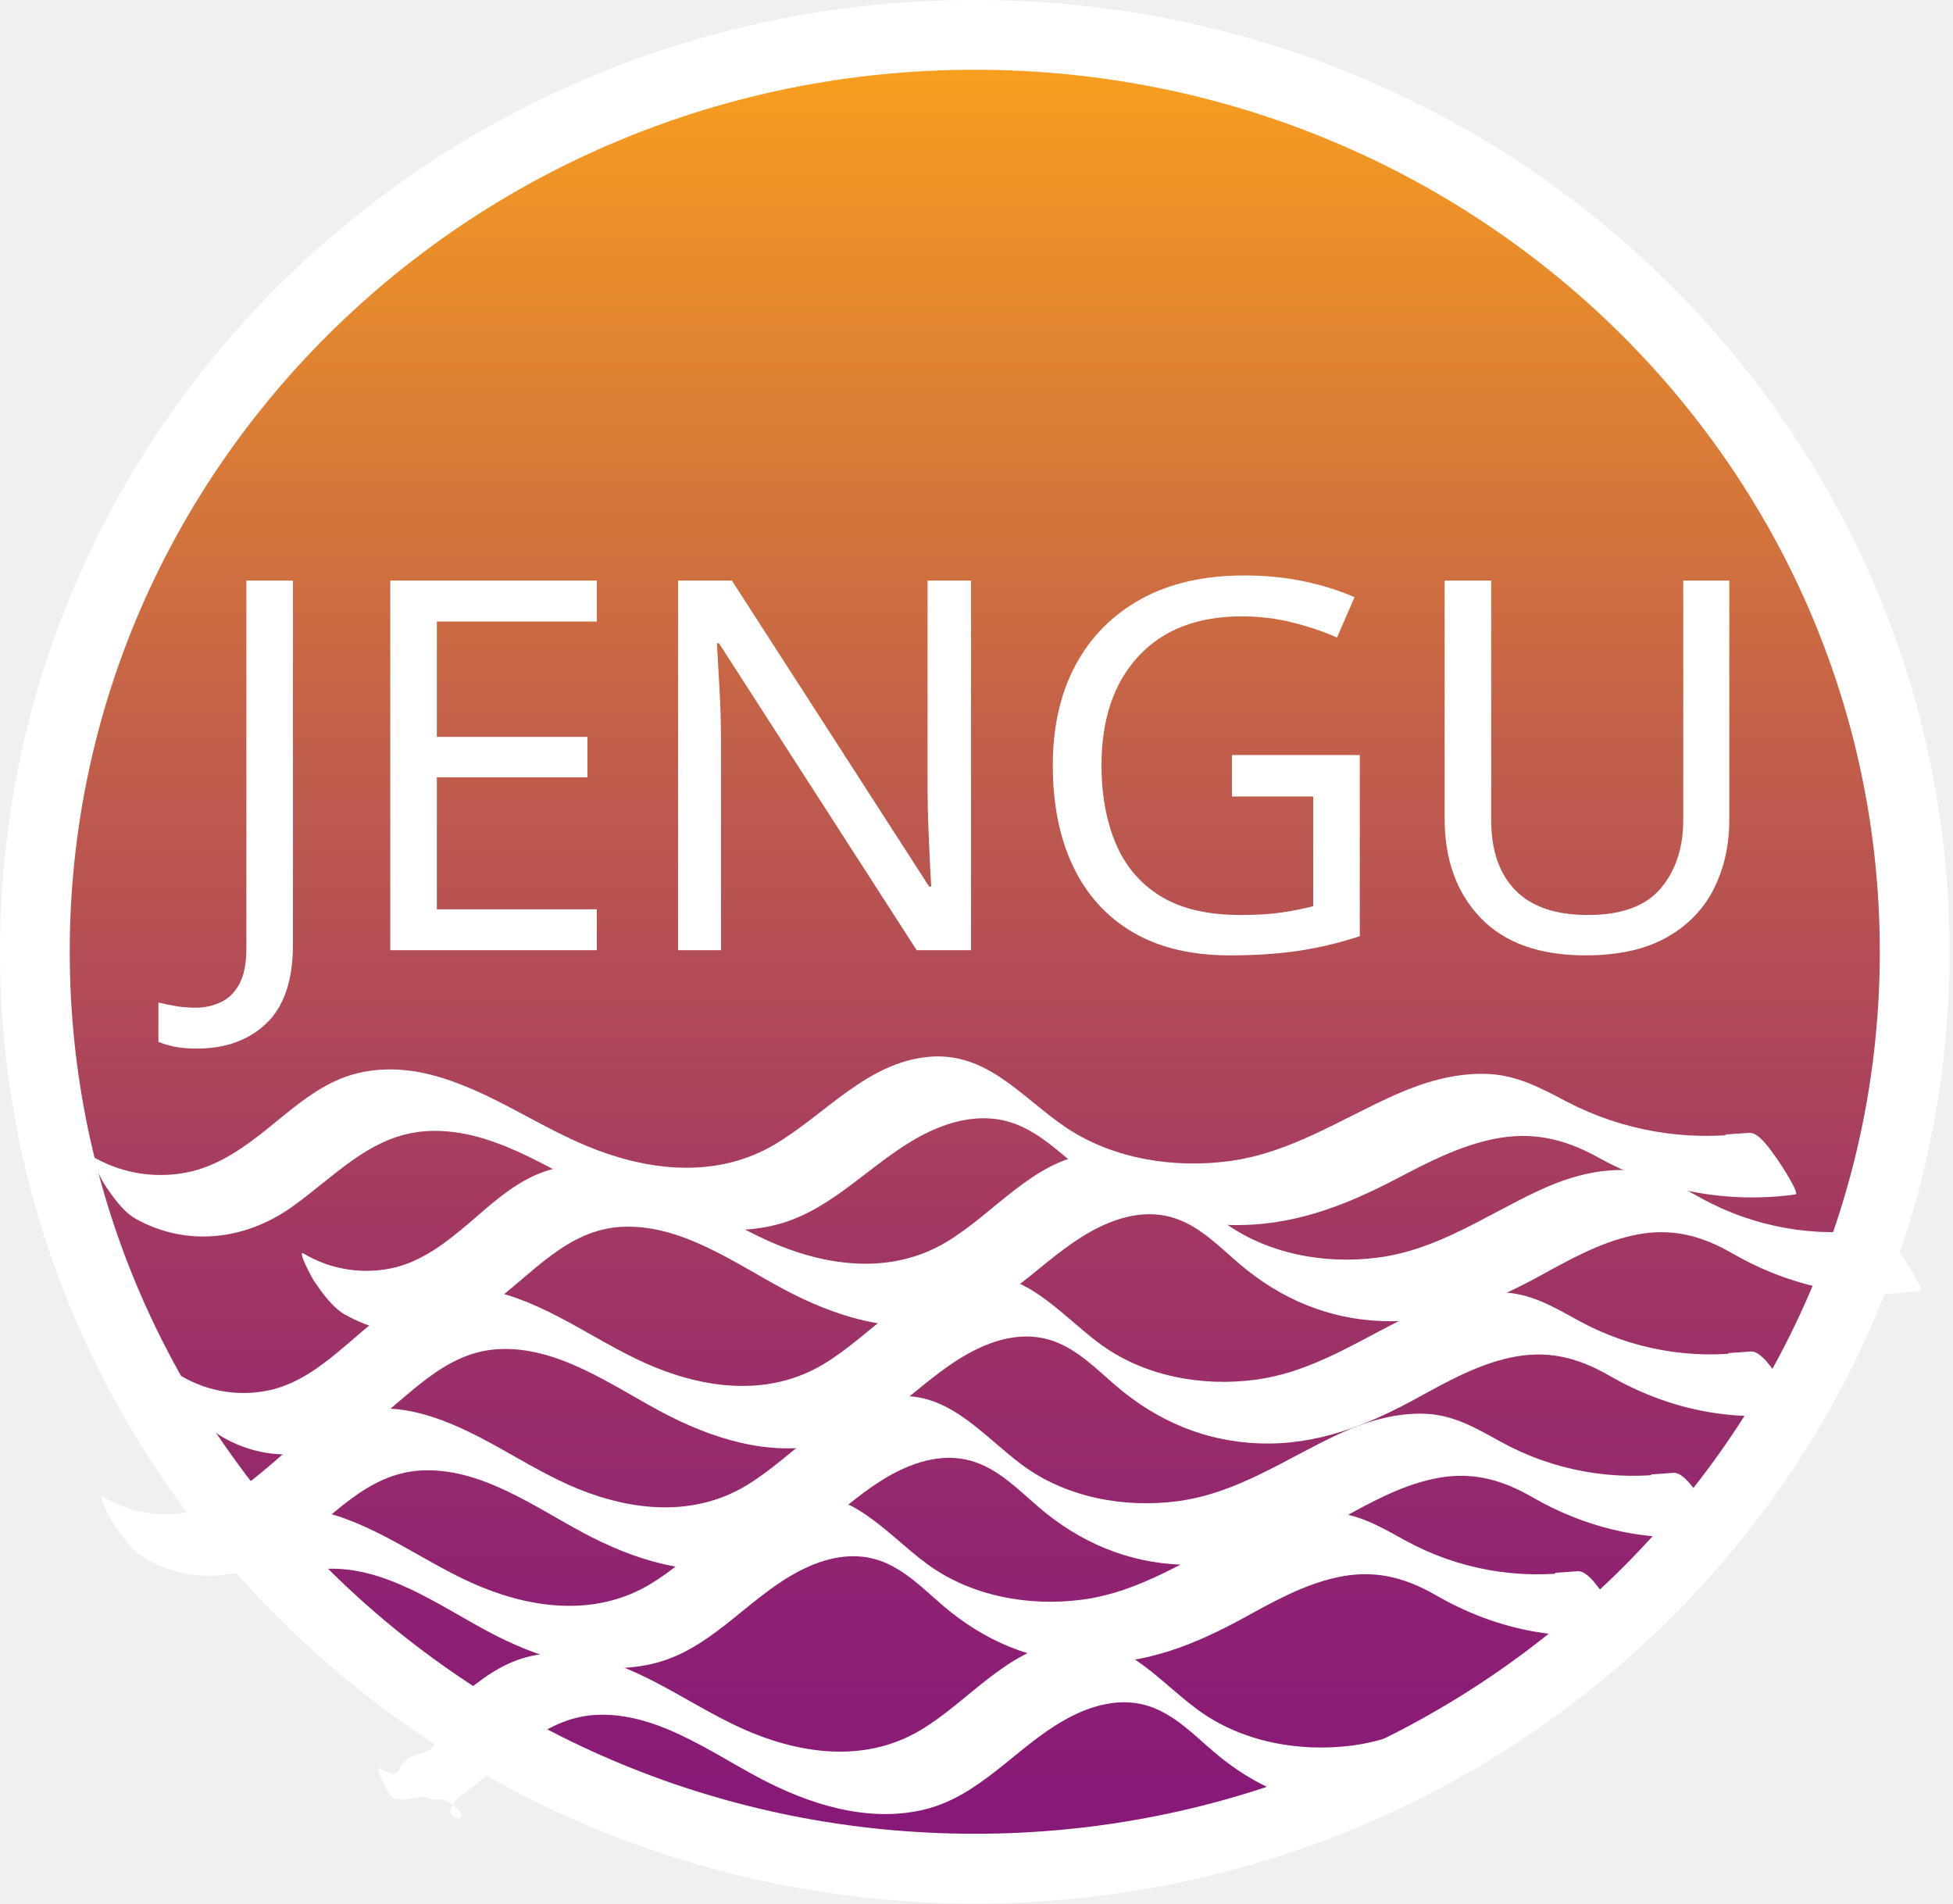
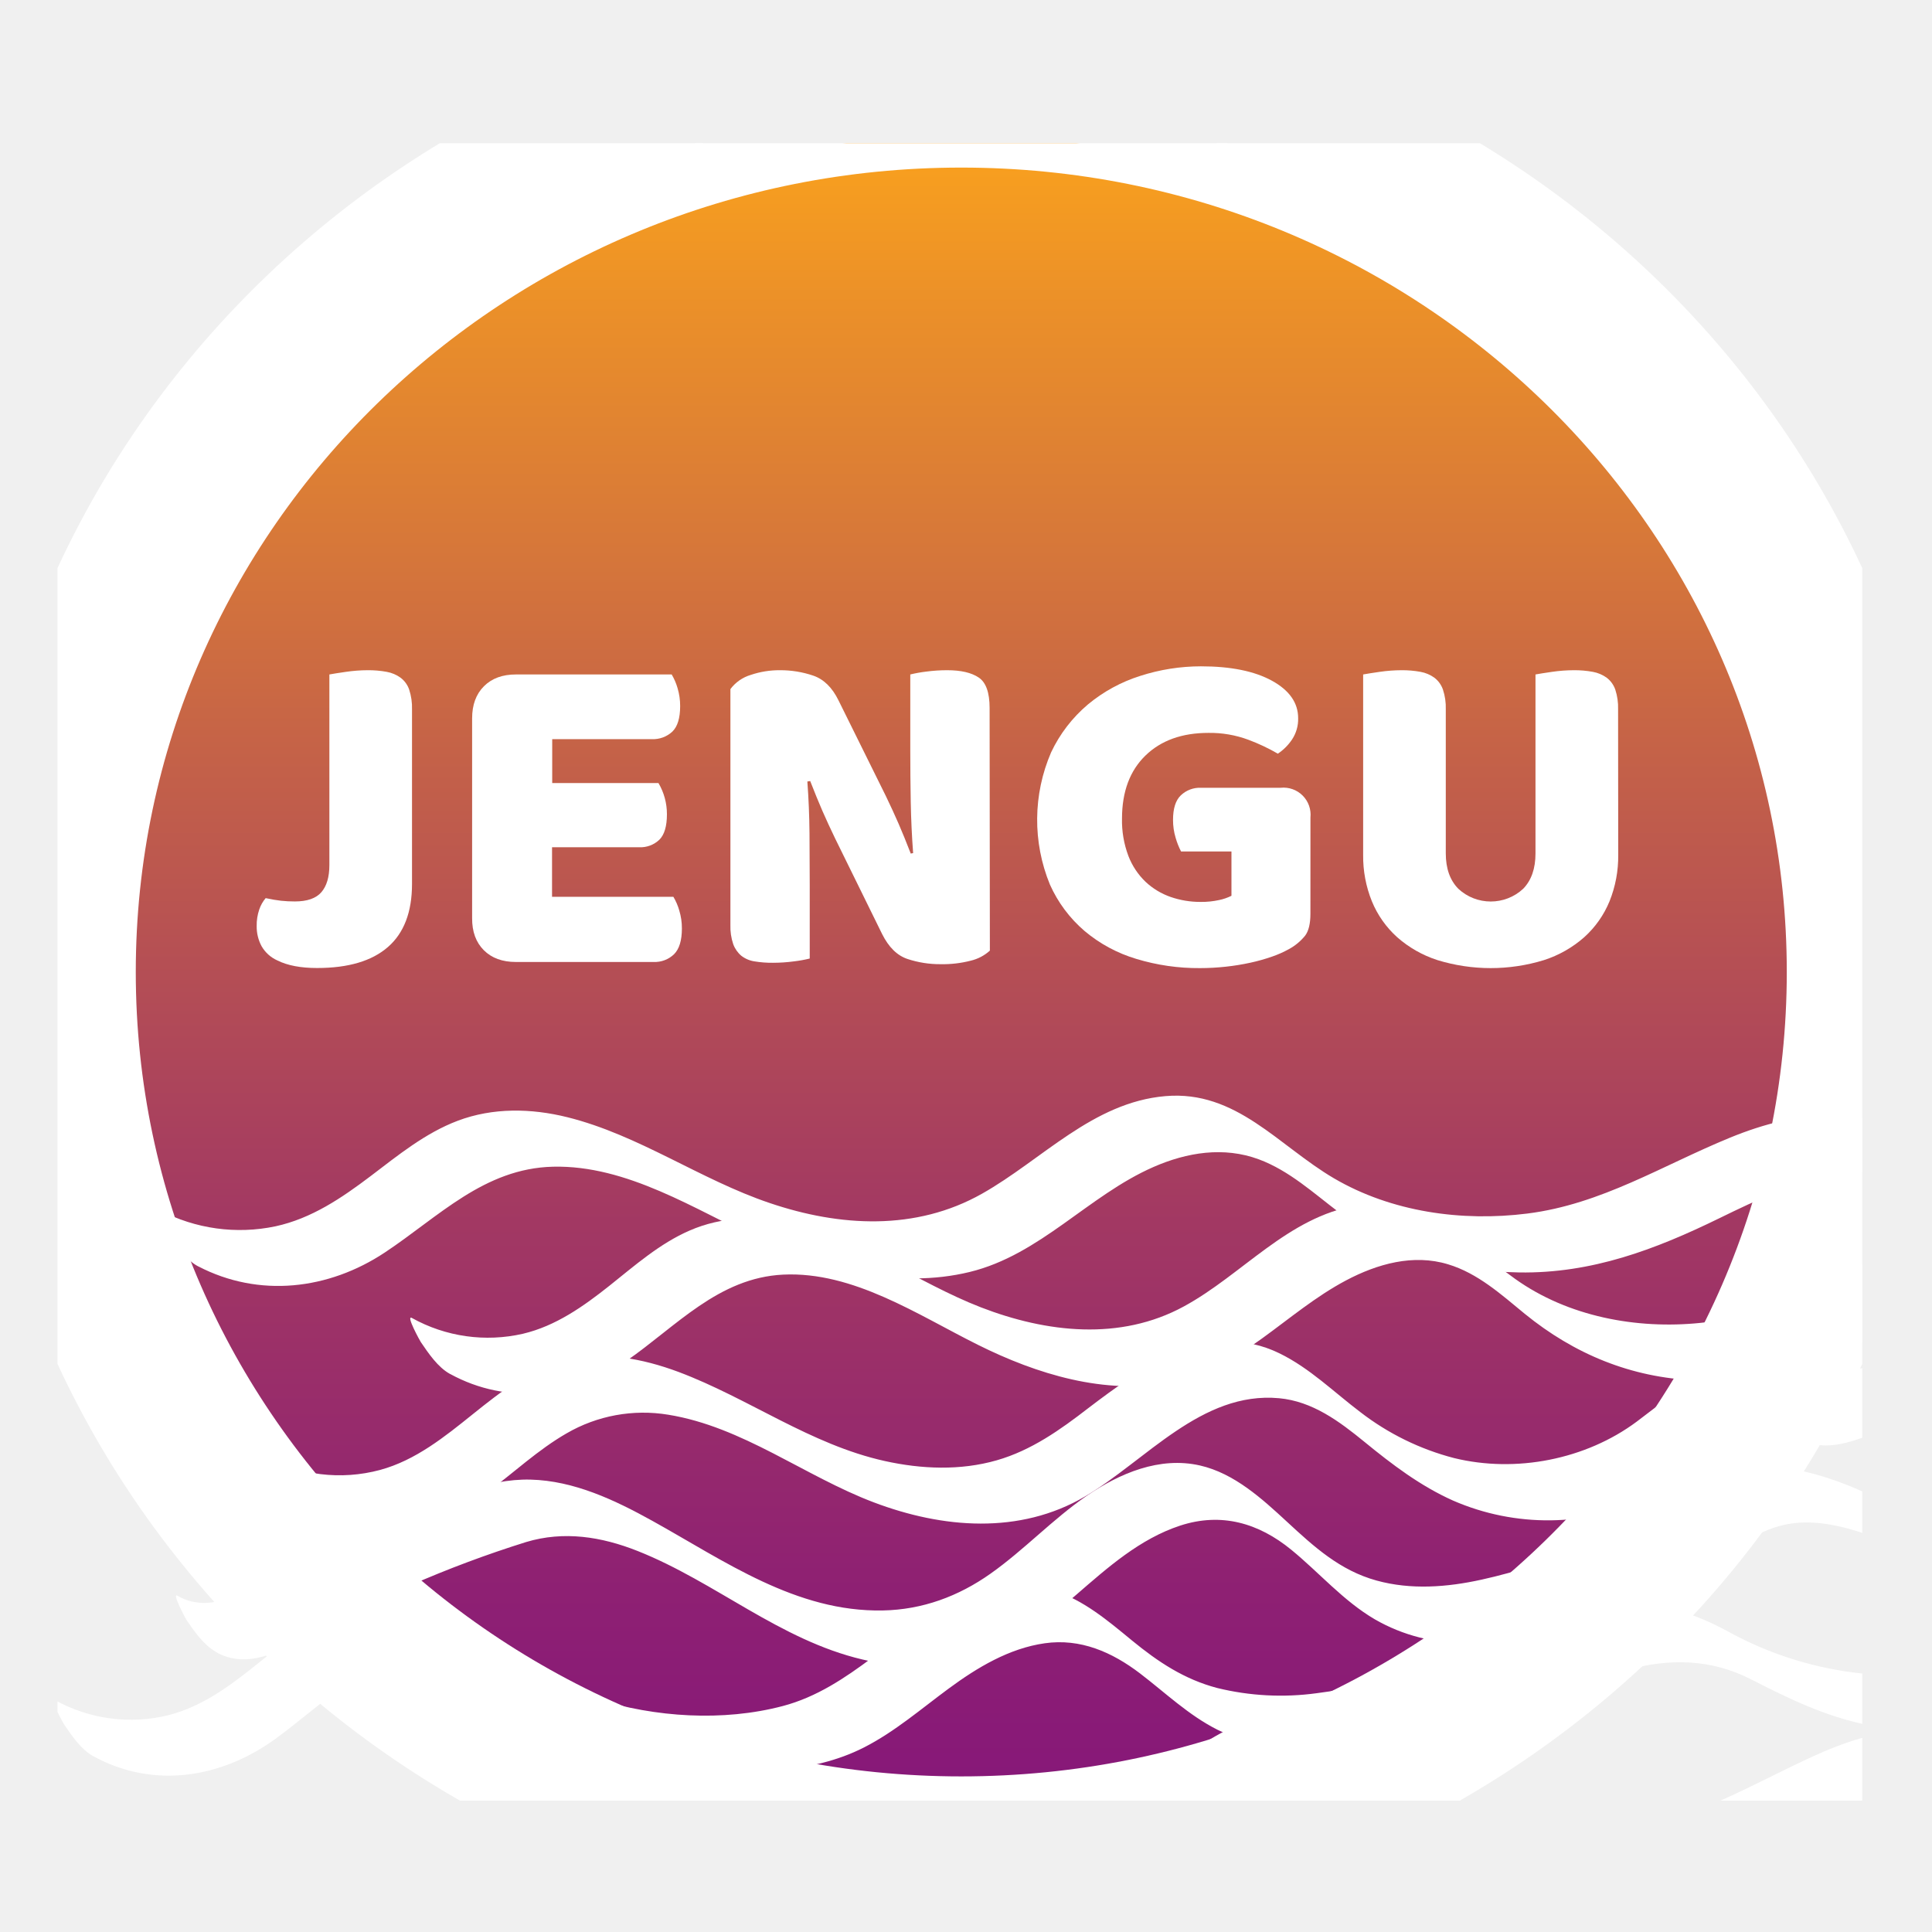
- <svg xmlns="http://www.w3.org/2000/svg" viewBox="0 0 532.02 518.48">
+ <svg xmlns="http://www.w3.org/2000/svg" viewBox="0 0 577 577">
  <defs>
-     <style>
- 			.cls-1 {
- 				stroke: #fff;
- 				stroke-miterlimit: 10;
- 				stroke-width: 19px;
- 				fill: url(#linear-gradient);
- 			}
- 
- 			.cls-2 {
- 				isolation: isolate;
- 				font-size: 141px;
- 				font-family: 'Baloo-Regular';
- 			}
- 
- 			.cls-2, .cls-3 {
- 				fill: #fff;
- 			}
- 		</style>
-     <linearGradient id="linear-gradient" x1="265.54" y1="619.14" x2="265.54" y2="119.66" gradientTransform="matrix(1, 0, 0, -1, 0, 628.64)" gradientUnits="userSpaceOnUse">
+     <style>.cls-1,.cls-5,.cls-6{fill:none;}.cls-2{clip-path:url(#clip-path);}.cls-3,.cls-5,.cls-6{stroke:#fff;stroke-miterlimit:10;}.cls-3{stroke-width:19px;fill:url(#linear-gradient);}.cls-4{fill:#fff;}.cls-5{stroke-width:32px;}</style>
+     <clipPath id="clip-path">
+       <rect class="cls-1" x="17.17" y="42.77" width="539" height="495" />
+     </clipPath>
+     <linearGradient id="linear-gradient" x1="287.09" y1="40.55" x2="287.09" y2="540.03" gradientUnits="userSpaceOnUse">
      <stop offset="0" stop-color="#f9bc0f" />
      <stop offset="0" stop-color="#faa21d" />
      <stop offset="0.06" stop-color="#f19724" />
      <stop offset="0.38" stop-color="#c36049" />
      <stop offset="0.65" stop-color="#a23863" />
-       <stop offset="0.87" stop-color="#8d2073" />
+       <stop offset="0.87" stop-color="#8e2073" />
      <stop offset="1" stop-color="#861779" />
    </linearGradient>
  </defs>
  <g id="Layer_2" data-name="Layer 2">
-     <g id="Layer_1-2" data-name="Layer 1">
-       <ellipse class="cls-1" cx="265.54" cy="259.24" rx="256.04" ry="249.74" />
-       <text class="cls-2" transform="translate(54.15 258.82)">JENGU</text>
-       <g>
-         <path class="cls-3" d="M37.15,332.08c13.69,7.52,29.38,5.73,42-3.07,11.76-8.22,21.7-19.95,37-20.91,17.19-1.08,33,10,47.64,17.37,14.15,7.06,30.69,11.95,46.54,8.4,16.54-3.7,27.07-17.72,41.71-25.08,7.74-3.89,16.5-5.8,24.81-2.55,6.81,2.66,12.16,8,17.76,12.49a66.47,66.47,0,0,0,40.58,14.93c16.47.43,30.74-5,45.12-12.52,8.48-4.42,17-8.91,26.46-10.87,10.42-2.16,19.17-.17,28.36,4.86a86.18,86.18,0,0,0,54,10.21c1.27-.18-4.45-8.87-4.89-9.46-1.46-1.93-4.86-7.51-7.74-7.31l-6.35.43c-1.15.08,4.45,8.87,4.89,9.46,1.46,1.93,4.86,7.51,7.74,7.31l6.35-.43-12.64-16.77a82.33,82.33,0,0,1-49.53-8.42c-7.5-3.92-14-7.54-22.72-7.66-8.28-.12-16.34,2.27-23.86,5.58-15.11,6.67-28.56,15.86-45.28,18.16-15.11,2.07-31.66-.46-44.52-9-12-8-21.53-20.78-37.45-19.38-17,1.49-28.34,15.8-42.19,23.94-15.08,8.85-32.52,7.42-48.38,1.43-15.57-5.88-29.17-16.48-45.46-20.55-8-2-16.56-2-24.31,1.14-7.47,3.07-13.58,8.51-19.79,13.52S60.27,317,52.48,319a36.75,36.75,0,0,1-26.75-3.68c-1.89-1,2.44,6.85,2.66,7.18,2.28,3.38,5.08,7.56,8.76,9.58Z" />
-         <path class="cls-3" d="M94.14,358.13c12.87,7.43,27.73,5.77,39.56-2.82,11.21-8.15,20.7-20.35,35.61-21.14,16.08-.85,30.67,9.77,44.2,17s29.41,12.42,44.78,8.89c15.61-3.59,25.27-17,38.73-24.54,7.12-4,15.41-6.38,23.39-3.57,6.76,2.38,11.9,7.75,17.23,12.3,11.14,9.52,24.2,15.07,38.94,15.59,15.91.56,29.58-5,43.29-12.52,7.93-4.36,15.95-8.82,24.86-10.8,10-2.23,18.37-.2,27.1,4.83,15.74,9.07,33.19,12.88,51.25,10.23,1.28-.19-4.45-8.87-4.89-9.46-1.45-1.93-4.86-7.52-7.74-7.31l-6,.43c-1.15.08,4.45,8.87,4.89,9.46,1.45,1.93,4.86,7.52,7.74,7.31l6-.43-12.64-16.77a74.67,74.67,0,0,1-47-8.44c-7-3.85-13.1-7.52-21.31-7.67-8-.14-15.8,2.25-23,5.62-14.55,6.78-27.37,16.05-43.68,18.21-14.67,1.94-30.59-1-42.59-10-11-8.2-20.38-20.54-35.65-18.39-16.07,2.26-26.31,16.36-39.5,24.22-14.26,8.5-30.85,6.83-45.72.79-14.66-5.95-27.39-16.46-42.88-20.43-7.61-1.95-15.68-1.93-23,1.25-6.92,3-12.55,8.23-18.22,13.08-6,5.1-12.31,10.13-20.07,12.13a33.39,33.39,0,0,1-25.14-3.75c-1.84-1.06,2.43,6.84,2.66,7.18,2.33,3.42,5.11,7.44,8.77,9.56Z" />
-         <path class="cls-3" d="M60.63,391.44c12.87,7.43,27.73,5.77,39.56-2.82,11.21-8.15,20.7-20.35,35.61-21.14,16.08-.85,30.67,9.77,44.2,17s29.41,12.42,44.78,8.89c15.61-3.59,25.27-17,38.73-24.54,7.12-4,15.41-6.38,23.39-3.57,6.76,2.38,11.9,7.75,17.23,12.3,11.14,9.52,24.2,15.07,38.94,15.59,15.91.56,29.58-5,43.29-12.52,7.93-4.36,15.95-8.82,24.86-10.8,10-2.23,18.37-.2,27.1,4.83,15.74,9.07,33.19,12.88,51.25,10.23,1.28-.19-4.45-8.87-4.89-9.46-1.45-1.93-4.86-7.52-7.74-7.31l-6,.43c-1.15.08,4.45,8.87,4.89,9.46,1.45,1.93,4.86,7.52,7.74,7.31l6-.43L476.93,368.1a74.67,74.67,0,0,1-47-8.44c-7-3.85-13.1-7.52-21.31-7.67-8-.14-15.8,2.25-23,5.62-14.55,6.78-27.37,16.05-43.68,18.21-14.67,1.94-30.59-1-42.59-10-11-8.2-20.38-20.54-35.65-18.39-16.07,2.26-26.31,16.36-39.5,24.22-14.26,8.5-30.85,6.83-45.72.79C163.82,366.47,151.09,356,135.6,352c-7.61-1.95-15.68-1.93-23,1.25-6.92,3-12.55,8.23-18.22,13.08-6,5.1-12.31,10.13-20.07,12.13A33.39,33.39,0,0,1,49.2,374.7c-1.84-1.06,2.43,6.84,2.66,7.18,2.33,3.41,5.1,7.44,8.77,9.56Z" />
-         <path class="cls-3" d="M39.56,424.49c12.87,7.43,27.73,5.77,39.56-2.82,11.21-8.15,20.7-20.35,35.61-21.14,16.08-.85,30.67,9.77,44.2,17s29.41,12.42,44.78,8.89c15.61-3.59,25.27-17,38.73-24.54,7.12-4,15.41-6.38,23.39-3.57,6.76,2.38,11.9,7.75,17.23,12.3,11.14,9.52,24.2,15.07,38.94,15.59,15.91.56,29.58-5,43.29-12.52,7.93-4.36,15.95-8.82,24.86-10.8,10-2.23,18.37-.2,27.1,4.83,15.74,9.07,33.19,12.88,51.25,10.23,1.28-.19-4.45-8.87-4.89-9.46-1.45-1.93-4.86-7.52-7.74-7.31l-6,.43c-1.15.08,4.45,8.87,4.89,9.46,1.45,1.93,4.86,7.52,7.74,7.31l6-.43-12.64-16.77a74.67,74.67,0,0,1-47-8.44c-7-3.85-13.1-7.52-21.31-7.67-8-.14-15.8,2.25-23,5.62-14.55,6.78-27.37,16-43.68,18.21-14.67,1.94-30.59-1-42.59-10-11-8.2-20.38-20.54-35.65-18.39-16.07,2.26-26.31,16.36-39.5,24.22-14.26,8.5-30.85,6.83-45.72.79C142.75,399.52,130,389,114.53,385c-7.61-2-15.68-1.93-23,1.25-6.92,3-12.55,8.23-18.22,13.08-6,5.1-12.31,10.13-20.07,12.13a33.39,33.39,0,0,1-25.14-3.75c-1.84-1.06,2.43,6.84,2.66,7.18,2.33,3.41,5.1,7.44,8.77,9.56Z" />
-         <path class="cls-3" d="M88.63,427.33c16.08-.85,30.67,9.77,44.2,17s29.41,12.42,44.78,8.89c15.61-3.59,25.27-17,38.73-24.54,7.12-4,15.41-6.38,23.39-3.57,6.76,2.38,11.9,7.75,17.23,12.3,11.14,9.52,24.2,15.07,38.94,15.59,15.91.56,29.58-5,43.29-12.52,7.93-4.36,15.95-8.82,24.86-10.8,10-2.23,18.37-.2,27.1,4.83,15.74,9.07,33.19,12.88,51.25,10.23,1.28-.19-4.45-8.87-4.89-9.46-1.45-1.93-4.86-7.52-7.74-7.31l-6,.43c-1.15.08,4.45,8.87,4.89,9.46,1.45,1.93,4.86,7.52,7.74,7.31l6-.43L429.76,428a74.67,74.67,0,0,1-47-8.44c-7-3.85-13.1-7.52-21.31-7.67-8-.14-15.8,2.25-23,5.62-14.55,6.78-27.37,16.05-43.68,18.21-14.67,1.94-30.59-1-42.59-10-11-8.2-20.38-20.54-35.65-18.39-16.07,2.26-26.31,16.36-39.5,24.22-14.26,8.5-30.85,6.83-45.72.79-14.66-5.95-27.39-16.46-42.88-20.43-7.61-1.95-15.68-1.93-23,1.25" />
-         <path class="cls-3" d="M412.18,457.22c-14.55,6.78-27.37,16-43.68,18.21-14.67,1.94-30.59-1-42.59-10-11-8.2-20.38-20.54-35.65-18.39-16.07,2.26-26.31,16.36-39.5,24.22-14.26,8.5-30.85,6.83-45.72.79-14.66-5.95-27.39-16.46-42.88-20.43-7.61-2-15.68-1.93-23,1.25-6.92,3-12.55,8.23-18.22,13.08-6,5.1,1.49,9.59-6.27,11.59-8.62,2.22-3.6,8.5-11.24,4.09-1.84-1.06,2.43,6.84,2.66,7.18,2.33,3.42,7.88-.77,11.54,1.34h3.48c12.87,7.43-6.22,6.69,5.61-1.9,11.21-8.15,20.7-20.35,35.61-21.14,16.08-.85,30.67,9.77,44.2,17S236,496.49,251.34,493c15.61-3.59,25.27-17,38.73-24.54,7.12-4,15.41-6.38,23.39-3.57,6.76,2.38,11.9,7.75,17.23,12.3,11.14,9.52,24.2,15.07,38.94,15.59" />
-       </g>
+     <g class="cls-2">
+       <ellipse class="cls-3" cx="287.09" cy="290.29" rx="256.04" ry="249.74" />
+       <path class="cls-4" d="M98.37,201.43c1-.19,2.68-.45,4.94-.78a46.11,46.11,0,0,1,6.48-.49,30.08,30.08,0,0,1,5.71.49,10.1,10.1,0,0,1,4.16,1.77,7.55,7.55,0,0,1,2.54,3.52,17.31,17.31,0,0,1,.85,5.92V264q0,12.56-7.19,18.83t-21.15,6.27q-7.33,0-11.85-2.25a10.28,10.28,0,0,1-4.72-4.23,12.32,12.32,0,0,1-1.48-6.07,14.46,14.46,0,0,1,.77-4.93,10.47,10.47,0,0,1,1.91-3.39c1.78.38,3.31.64,4.58.78a38,38,0,0,0,4.16.21c3.66,0,6.3-.92,7.89-2.75s2.4-4.53,2.4-8.11Z" />
+       <path class="cls-4" d="M141,214.54q0-6.06,3.53-9.59t9.58-3.52H200.6a17.48,17.48,0,0,1,1.76,4.09,18.47,18.47,0,0,1,.77,5.36q0,5.35-2.32,7.61a8.43,8.43,0,0,1-6.14,2.26H164.92v13.11h31.73a18.21,18.21,0,0,1,2.53,9.31q0,5.36-2.25,7.61a8.23,8.23,0,0,1-6.06,2.26h-26v14.8h36.24a17.07,17.07,0,0,1,1.76,4.09,18.14,18.14,0,0,1,.78,5.36q0,5.35-2.33,7.68a8.3,8.3,0,0,1-6.13,2.33H154.06q-6.06,0-9.58-3.53T141,274.19Z" />
+       <path class="cls-4" d="M295.63,283.91a12.93,12.93,0,0,1-5.71,3,33.44,33.44,0,0,1-9,1.05,30.82,30.82,0,0,1-9.87-1.55q-4.65-1.54-7.61-7.47l-14-28.48q-2.11-4.37-3.81-8.25c-1.12-2.59-2.35-5.57-3.66-8.95l-.85.14q.57,7.6.64,15.51t.07,15.51v21.85a39.23,39.23,0,0,1-4.73.85,47.74,47.74,0,0,1-6.27.42,32.14,32.14,0,0,1-5.5-.42,8.44,8.44,0,0,1-3.95-1.69,8.27,8.27,0,0,1-2.4-3.46,16.2,16.2,0,0,1-.84-5.71V205.8a11.75,11.75,0,0,1,6.06-4.23,26.65,26.65,0,0,1,8.74-1.41,30.42,30.42,0,0,1,9.94,1.62q4.72,1.62,7.55,7.4l14.1,28.49q2.11,4.37,3.8,8.25t3.67,9l.71-.14q-.57-7.62-.71-15.23t-.14-15.23V201.43a41.09,41.09,0,0,1,4.72-.85,47.89,47.89,0,0,1,6.28-.42q6.19,0,9.44,2.19c2.17,1.45,3.25,4.49,3.25,9.09Z" />
+       <path class="cls-4" d="M391.36,272.92c0,2.91-.51,5.07-1.55,6.48a16,16,0,0,1-4.93,4.09,30.93,30.93,0,0,1-4.94,2.19,54.64,54.64,0,0,1-6.48,1.83,68.47,68.47,0,0,1-7.4,1.2,71.46,71.46,0,0,1-7.69.42,63.77,63.77,0,0,1-19-2.75,43.09,43.09,0,0,1-15.44-8.32,39.37,39.37,0,0,1-10.37-13.89,50.85,50.85,0,0,1,.36-39.48,42.39,42.39,0,0,1,11-14.31,46.22,46.22,0,0,1,15.65-8.53A59.14,59.14,0,0,1,358.65,199q13.39,0,21.22,4.3t7.83,11.21a11,11,0,0,1-1.83,6.35,15.46,15.46,0,0,1-4.23,4.23,58,58,0,0,0-8.82-4.16,32.84,32.84,0,0,0-11.91-2.05q-11.85,0-18.82,6.77t-7,18.75a29.85,29.85,0,0,0,1.9,11.21,21.26,21.26,0,0,0,5.15,7.76,21,21,0,0,0,7.47,4.51,27,27,0,0,0,9,1.48,24.5,24.5,0,0,0,5.5-.56,15,15,0,0,0,3.67-1.27V254.3H352.73a22,22,0,0,1-1.62-4.08,18.19,18.19,0,0,1-.78-5.36q0-5.09,2.33-7.33a8.23,8.23,0,0,1,6-2.26h23.83a8.09,8.09,0,0,1,8.88,8.88Z" />
+       <path class="cls-4" d="M483.29,255.29a36,36,0,0,1-2.6,13.89,29.46,29.46,0,0,1-7.55,10.72,33.89,33.89,0,0,1-12,6.83,54.1,54.1,0,0,1-31.87,0,33.89,33.89,0,0,1-12-6.83,29.46,29.46,0,0,1-7.55-10.72,35.81,35.81,0,0,1-2.61-13.89V201.43c1-.19,2.68-.45,4.94-.78a46.36,46.36,0,0,1,6.49-.49,30.16,30.16,0,0,1,5.71.49,10.15,10.15,0,0,1,4.16,1.77,7.61,7.61,0,0,1,2.53,3.52,17.06,17.06,0,0,1,.85,5.92v43q0,6.76,3.74,10.57a14.23,14.23,0,0,0,19.38,0q3.68-3.79,3.67-10.57V201.43c1-.19,2.68-.45,4.93-.78a46.36,46.36,0,0,1,6.49-.49,30.16,30.16,0,0,1,5.71.49,10.15,10.15,0,0,1,4.16,1.77,7.62,7.62,0,0,1,2.54,3.52,17.33,17.33,0,0,1,.84,5.92Z" />
+       <ellipse class="cls-5" cx="286.67" cy="288.5" rx="279.62" ry="272.74" />
+       <path class="cls-4" d="M59.2,378.2c18.19,9.46,38.94,7,55.72-4.13,16.07-10.65,29.66-25.13,50.23-25.63,22.14-.53,42.38,12.76,61.72,21.75s41.61,14.83,62.73,9.69,35.39-22.81,54.88-31.35c10-4.38,21-6.18,31.5-2.28,9.12,3.39,16.38,10.14,24,15.88,15.68,11.74,34.17,17.59,53.71,17.89,21.7.34,40.63-6.82,59.84-16.21,11.41-5.58,23-11.06,35.66-13.14,12.86-2.12,23.88.38,35.3,6.26a119.51,119.51,0,0,0,71.28,12.7c1.26-.17-4.45-8.87-4.89-9.46-1.46-1.94-4.85-7.5-7.75-7.31l-8.38.53c-1.14.07,4.45,8.87,4.89,9.46,1.47,1.94,4.85,7.5,7.75,7.31l8.38-.53-12.64-16.77a114.67,114.67,0,0,1-65.6-10.38c-9.55-4.7-18.13-9.18-29-9.44s-21.74,2.58-31.83,6.72c-20.25,8.29-38.39,19.88-60.54,22.67-19.56,2.47-40.59-.45-57.78-10.53-16.57-9.72-29.17-26.35-50.32-24.54-21.72,1.86-36.8,19-54.77,29.14-19.78,11.18-42.48,9.89-63.44,2.78-20.75-7-39-20.29-60.41-25.62-10.78-2.68-22.23-2.91-32.74,1.06-9.71,3.67-17.83,10.32-26,16.52-8.63,6.53-17.66,12.67-28.41,15a51.47,51.47,0,0,1-34.51-4.76c-2-1,2.44,6.86,2.66,7.18,2.25,3.31,5.09,7.65,8.77,9.56Z" />
+       <path class="cls-4" d="M134.45,410.35c17.15,9.38,36.86,7,52.62-3.9,14.88-10.31,27.49-24.84,46.83-25.78,20.93-1,40.15,12,58.11,20.94,17.63,8.79,37.92,15.05,57.75,11.26,20.86-4,34.19-20.91,52.22-30.46,9.33-4.94,20.11-8,30.52-4.81,8.88,2.68,15.83,9,22.86,14.76,14.79,12.05,31.77,19.07,50.95,19.88,20.35.86,38.41-5.32,56.3-14.5,11-5.63,21.95-11.52,34.1-14.17,13-2.84,24.31-.82,35.9,5.45,21.15,11.42,44.21,16.32,68.16,13,1.26-.18-4.45-8.87-4.9-9.46-1.45-1.93-4.85-7.5-7.74-7.31l-8,.53c-1.14.08,4.45,8.87,4.9,9.46,1.46,1.94,4.85,7.5,7.74,7.31l8-.53-12.64-16.77a104.31,104.31,0,0,1-62.24-10.4c-9.42-4.87-17.77-9.41-28.67-9.47s-21.16,3.14-30.88,7.5c-19.44,8.7-36.83,20-58.52,22.21-19.07,1.95-39.55-1.88-55.34-13.16-14.74-10.52-27.33-25.24-47.32-21.9-20.55,3.44-34.11,20.65-51.63,30.16-19,10.33-41,7.82-60.56.26C273.76,383,256.75,370,236.46,365.35c-10.18-2.34-20.83-2.06-30.49,2.15C197,371.4,189.61,377.94,182,384c-7.76,6.16-16,12-25.77,14.32A46.69,46.69,0,0,1,123,393.61c-1.9-1,2.44,6.86,2.66,7.18,2.29,3.36,5.09,7.55,8.76,9.56Z" />
+       <path class="cls-4" d="M90.18,451.52c18.65,10.2,39.11,6.2,55.58-6,7.8-5.8,15-12.58,23.43-17.43a45.64,45.64,0,0,1,30.38-5.58c22.26,3.6,40.63,18.31,61.35,26.16,20.55,7.79,43.58,9.74,63.14-1.75,18.11-10.65,34.77-31.46,57.92-29.34,10,.92,18,6.9,25.57,13.08,8.24,6.74,16.62,13.11,26.4,17.49a71,71,0,0,0,58.24-.69c7-3.32,12.77-8.92,19.06-13.3,5.87-4.09,13.6-9.12,21.13-7.21,4,1,6.87,4.19,11.17,4.65,4.1.43,8.17-.7,12-2,4.41-1.45,8.72-3.29,13.27-4.24,5.5-1.16,9.74-.07,14.75,2.34,11.83,5.7,22.63,11.6,35.66,14.32a108.61,108.61,0,0,0,37.24,1.14c1.27-.18-4.45-8.87-4.89-9.46-1.46-1.94-4.86-7.51-7.75-7.31l-8,.53c-1.14.07,4.46,8.87,4.9,9.46,1.46,1.93,4.85,7.5,7.74,7.31l8-.53-12.64-16.77c-23.6,3.29-46.14-1.73-67-12.95-4.26-2.3-8.71-5-13.62-5.39-4.06-.35-8.06.63-11.9,1.86-6.74,2.14-15.21,6.88-22.4,4.22-3.41-1.26-5.82-3.72-9.58-4.26a20.25,20.25,0,0,0-10.14,1.43c-7.58,2.94-13.94,8.49-20.38,13.28-15.21,11.32-36.08,15.4-54.54,10.88a77.72,77.72,0,0,1-28-13.73c-7.93-6-15.07-13.1-24.07-17.51-21-10.31-41,4-57.25,16.38C316.67,427,308,433.17,297.7,436.12c-10.91,3.13-22.47,2.65-33.46.22-22.25-4.93-40.56-18.71-61.63-26.62-10.73-4-22.47-6.24-33.8-3.47-10.6,2.59-19.26,9.4-27.6,16.1S124.14,436.12,113.53,439a46.69,46.69,0,0,1-34.78-4.26c-1.9-1,2.44,6.85,2.66,7.18,2.29,3.36,5.09,7.55,8.77,9.56Z" />
+       <path class="cls-4" d="M64.38,493.32c8.9,5.21,18.71.31,26.76-4.27a299.77,299.77,0,0,1,31.36-15.56,336.56,336.56,0,0,1,34.62-12.95c11.29-3.4,22.52-1.61,33.31,2.67,23.26,9.23,42.38,26.56,67.12,32.4,11.17,2.63,23.11,3.1,34.17-.32,11.49-3.56,20.76-11.3,29.7-19,9.41-8.15,19-16.71,31.07-20.67,12.28-4,23.39-.76,33.14,7.21,8.41,6.87,15.52,15.26,25,20.81a52.71,52.71,0,0,0,27.61,7c23.83-.23,47.1-11.69,68.36-21.3,5.59-2.52,11.75-4.74,15.94-9.08,2.19-2.27,5.85-3.63,8.77-4.47,13.15-3.76,28.47,2.92,40.29,8.35,6.27,2.87,11.83,7.06,17.94,10.23a97.91,97.91,0,0,0,19.41,7.57,99.78,99.78,0,0,0,41.66,2.16c1.29-.21-4.45-8.87-4.9-9.46-1.44-1.92-4.87-7.53-7.74-7.31l-8.24.61c-1.16.09,4.45,8.87,4.9,9.46,1.44,1.92,4.86,7.52,7.74,7.31l8.24-.61-12.64-16.77a96.33,96.33,0,0,1-38.77-1.69c-12.72-3.22-23.22-9.49-34.49-15.89-9.83-5.58-22.22-10.38-33.5-11.57-6.41-.68-15-.1-20.19,4.27a15.45,15.45,0,0,0-1.46,1.81c-1.63,1.7-3.88,2.71-6,3.77-19.19,9.73-40,19.1-61.09,23.74-10.3,2.27-21.07,3.1-31.34.27-10.93-3-18.67-10.07-26.79-17.58-7.47-6.9-15.72-14.44-25.93-16.78-12.07-2.77-24.05,2.33-33.86,9.05-10.18,7-18.64,16.12-28.71,23.24-9.59,6.79-20.35,10.77-32.16,11-25.9.51-47.21-14.75-68.83-26.75-11.2-6.21-23.37-12-36.41-12.33s-26.21,5.83-38.16,10.57S96.08,462,85,468.49c-9.16,5.36-21.27,14.37-32,8.08-1.81-1.06,2.44,6.84,2.66,7.18,2.34,3.44,5.11,7.42,8.77,9.57Z" />
+       <path class="cls-4" d="M27.85,524.49c18,9.86,38.23,6.56,54.4-5.17,14.44-10.48,28.67-26.17,48.25-24.2,18,1.8,32,16.6,47.54,24.42,16.35,8.23,36.1,10.63,54.19,9.11,9-.74,17.82-2.69,25.87-6.8,9.17-4.69,17-11.49,25.24-17.56,8.51-6.27,18-12,28.67-13.52s20.08,2.62,28.46,9c7.59,5.8,14.48,12.46,23.08,16.8A65.61,65.61,0,0,0,391,523.1a108.11,108.11,0,0,0,29.16-3.27c10.17-2.48,19.78-6.61,29.83-9.48,6.26-1.8,12.58-3.35,18.75-5.44,5.72-1.94,11.2-4.49,17-6.13,12.7-3.57,25.21-3.36,37.08,2.69,11.41,5.82,22.25,11.16,34.93,13.69a108.68,108.68,0,0,0,36.38,1c1.27-.18-4.45-8.87-4.89-9.46-1.46-1.94-4.86-7.51-7.75-7.32l-7.95.53c-1.15.08,4.45,8.88,4.89,9.46,1.46,1.94,4.85,7.51,7.74,7.32l8-.53-12.64-16.78a105.74,105.74,0,0,1-65.38-12.09c-9.65-5.21-18.79-8.44-29.92-7.63-11.35.83-21.17,5.63-31.83,9.07s-21.6,6.15-32.23,9.95a132.06,132.06,0,0,1-28.91,7,79.52,79.52,0,0,1-29.72-1.55c-9.83-2.58-17.66-7.79-25.43-14.16-7.16-5.88-14.59-12.24-23.63-15-9.61-2.9-19.76-.9-28.68,3.27-18.53,8.64-31.73,25.91-52,31.27-17.89,4.72-38.09,3.38-55.65-2.1-17.85-5.57-31-19.3-48.13-26.23a38.44,38.44,0,0,0-27.27-.88C93,483.66,85.06,490.37,77.16,496.7c-8.08,6.49-16.52,12.89-26.73,15.51a46.7,46.7,0,0,1-34-4.46c-1.89-1,2.44,6.85,2.66,7.17,2.29,3.37,5.09,7.56,8.77,9.57Z" />
+       <path class="cls-4" d="M110.72,561.57c17.14,9.37,36.86,7,52.62-3.91,14.65-10.15,27.07-24.43,46-25.72,21.21-1.43,40.77,11.83,58.92,20.88,17.65,8.8,37.91,15,57.76,11.27,20.67-3.93,33.53-20.7,51.47-29.91,9.14-4.69,19.71-7.31,29.88-4.76,9.25,2.32,16.63,8.31,24,14.06,15.16,11.88,31.78,19.16,51.22,20,20.71.87,38.94-5.57,57.11-14.91,10.95-5.64,22-11.46,34.16-13.95,12.71-2.6,23.74-.47,35,5.64,21.13,11.43,44.22,16.32,68.16,13,1.26-.17-4.45-8.86-4.9-9.46-1.46-1.93-4.85-7.5-7.74-7.31l-8,.53c-1.14.08,4.45,8.88,4.9,9.46,1.45,1.94,4.85,7.51,7.74,7.31l8-.53L664.4,536.43A104.16,104.16,0,0,1,602.16,526c-9.43-4.88-17.77-9.41-28.68-9.47-10.74-.06-21.16,3.14-30.87,7.5-19.16,8.6-36.38,19.77-57.73,22.13-19.06,2.1-39.6-1.54-55.52-12.64-15.24-10.62-28.46-24.6-48.75-21.46-20.66,3.19-33.88,20.38-51.54,29.68-18.84,9.93-40.61,7.3-59.83-.14s-36.22-20.4-56.51-25.07c-10.16-2.33-20.85-2.07-30.49,2.16-8.94,3.92-16.36,10.43-23.93,16.44-8,6.34-16.42,12.27-26.55,14.49a46.7,46.7,0,0,1-32.47-4.83c-1.89-1,2.44,6.86,2.66,7.18,2.29,3.37,5.1,7.56,8.77,9.57Z" />
+       <rect class="cls-6" x="-8.83" y="-0.23" width="611" height="577" />
    </g>
  </g>
</svg>
